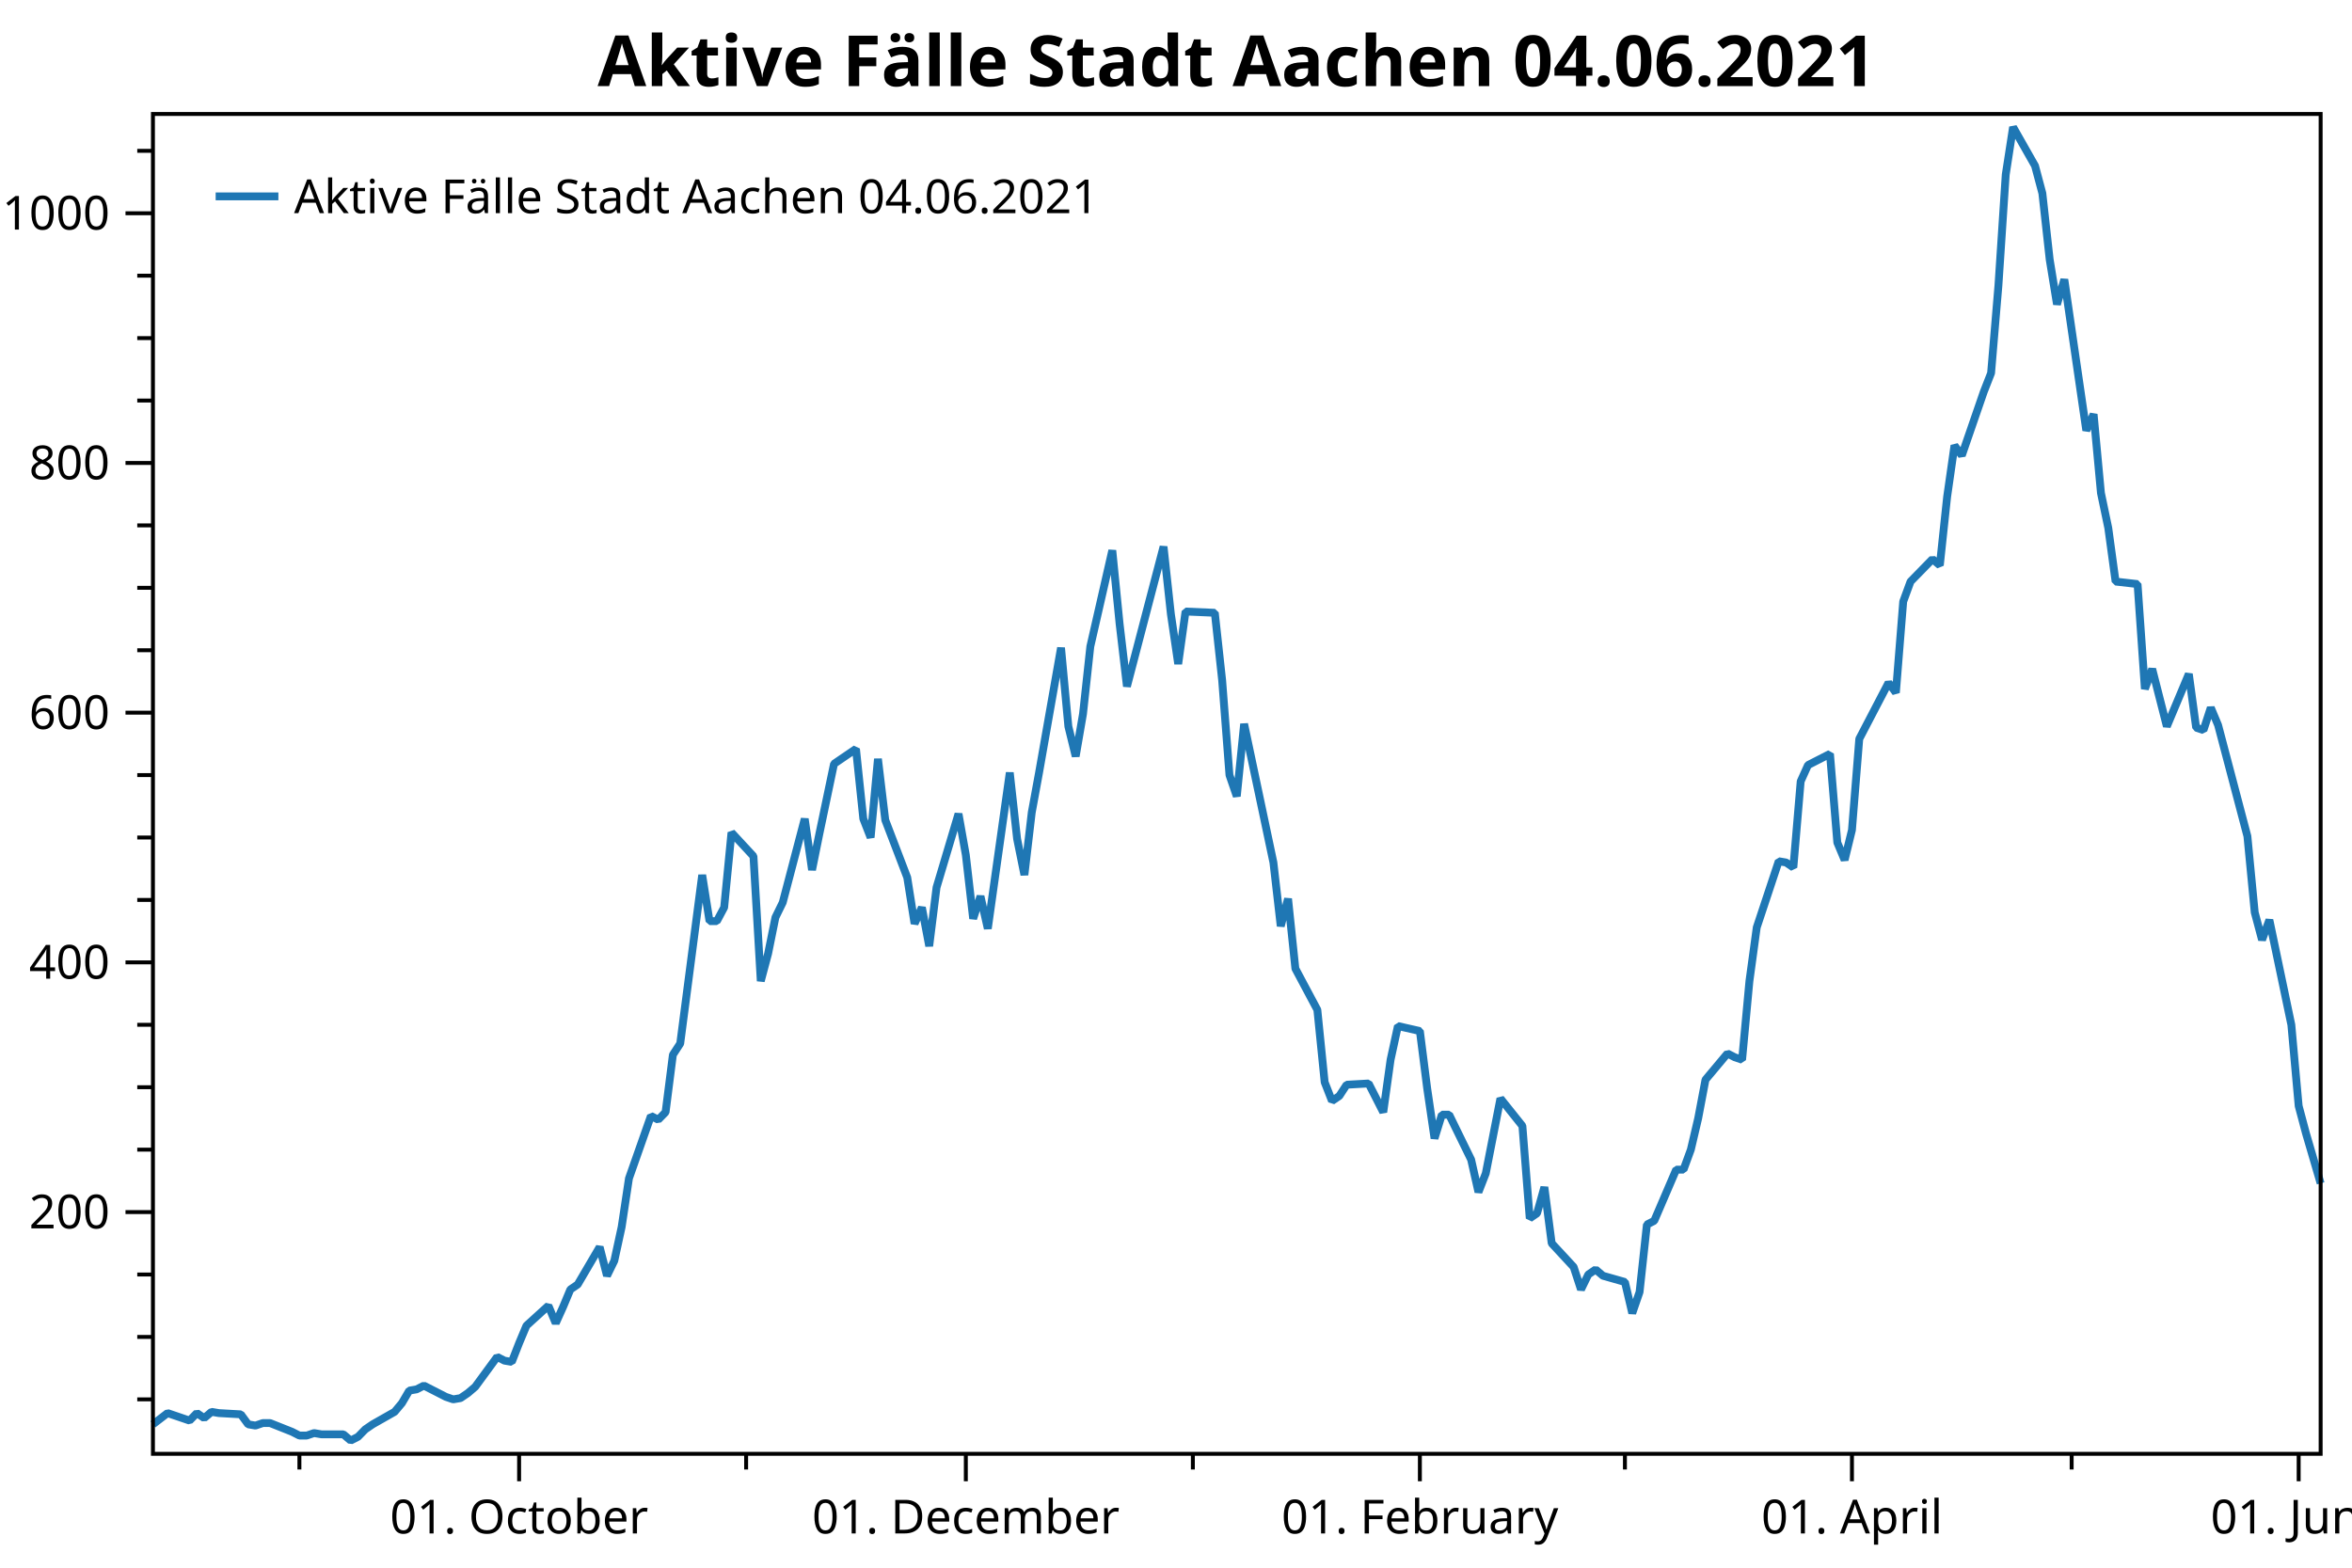
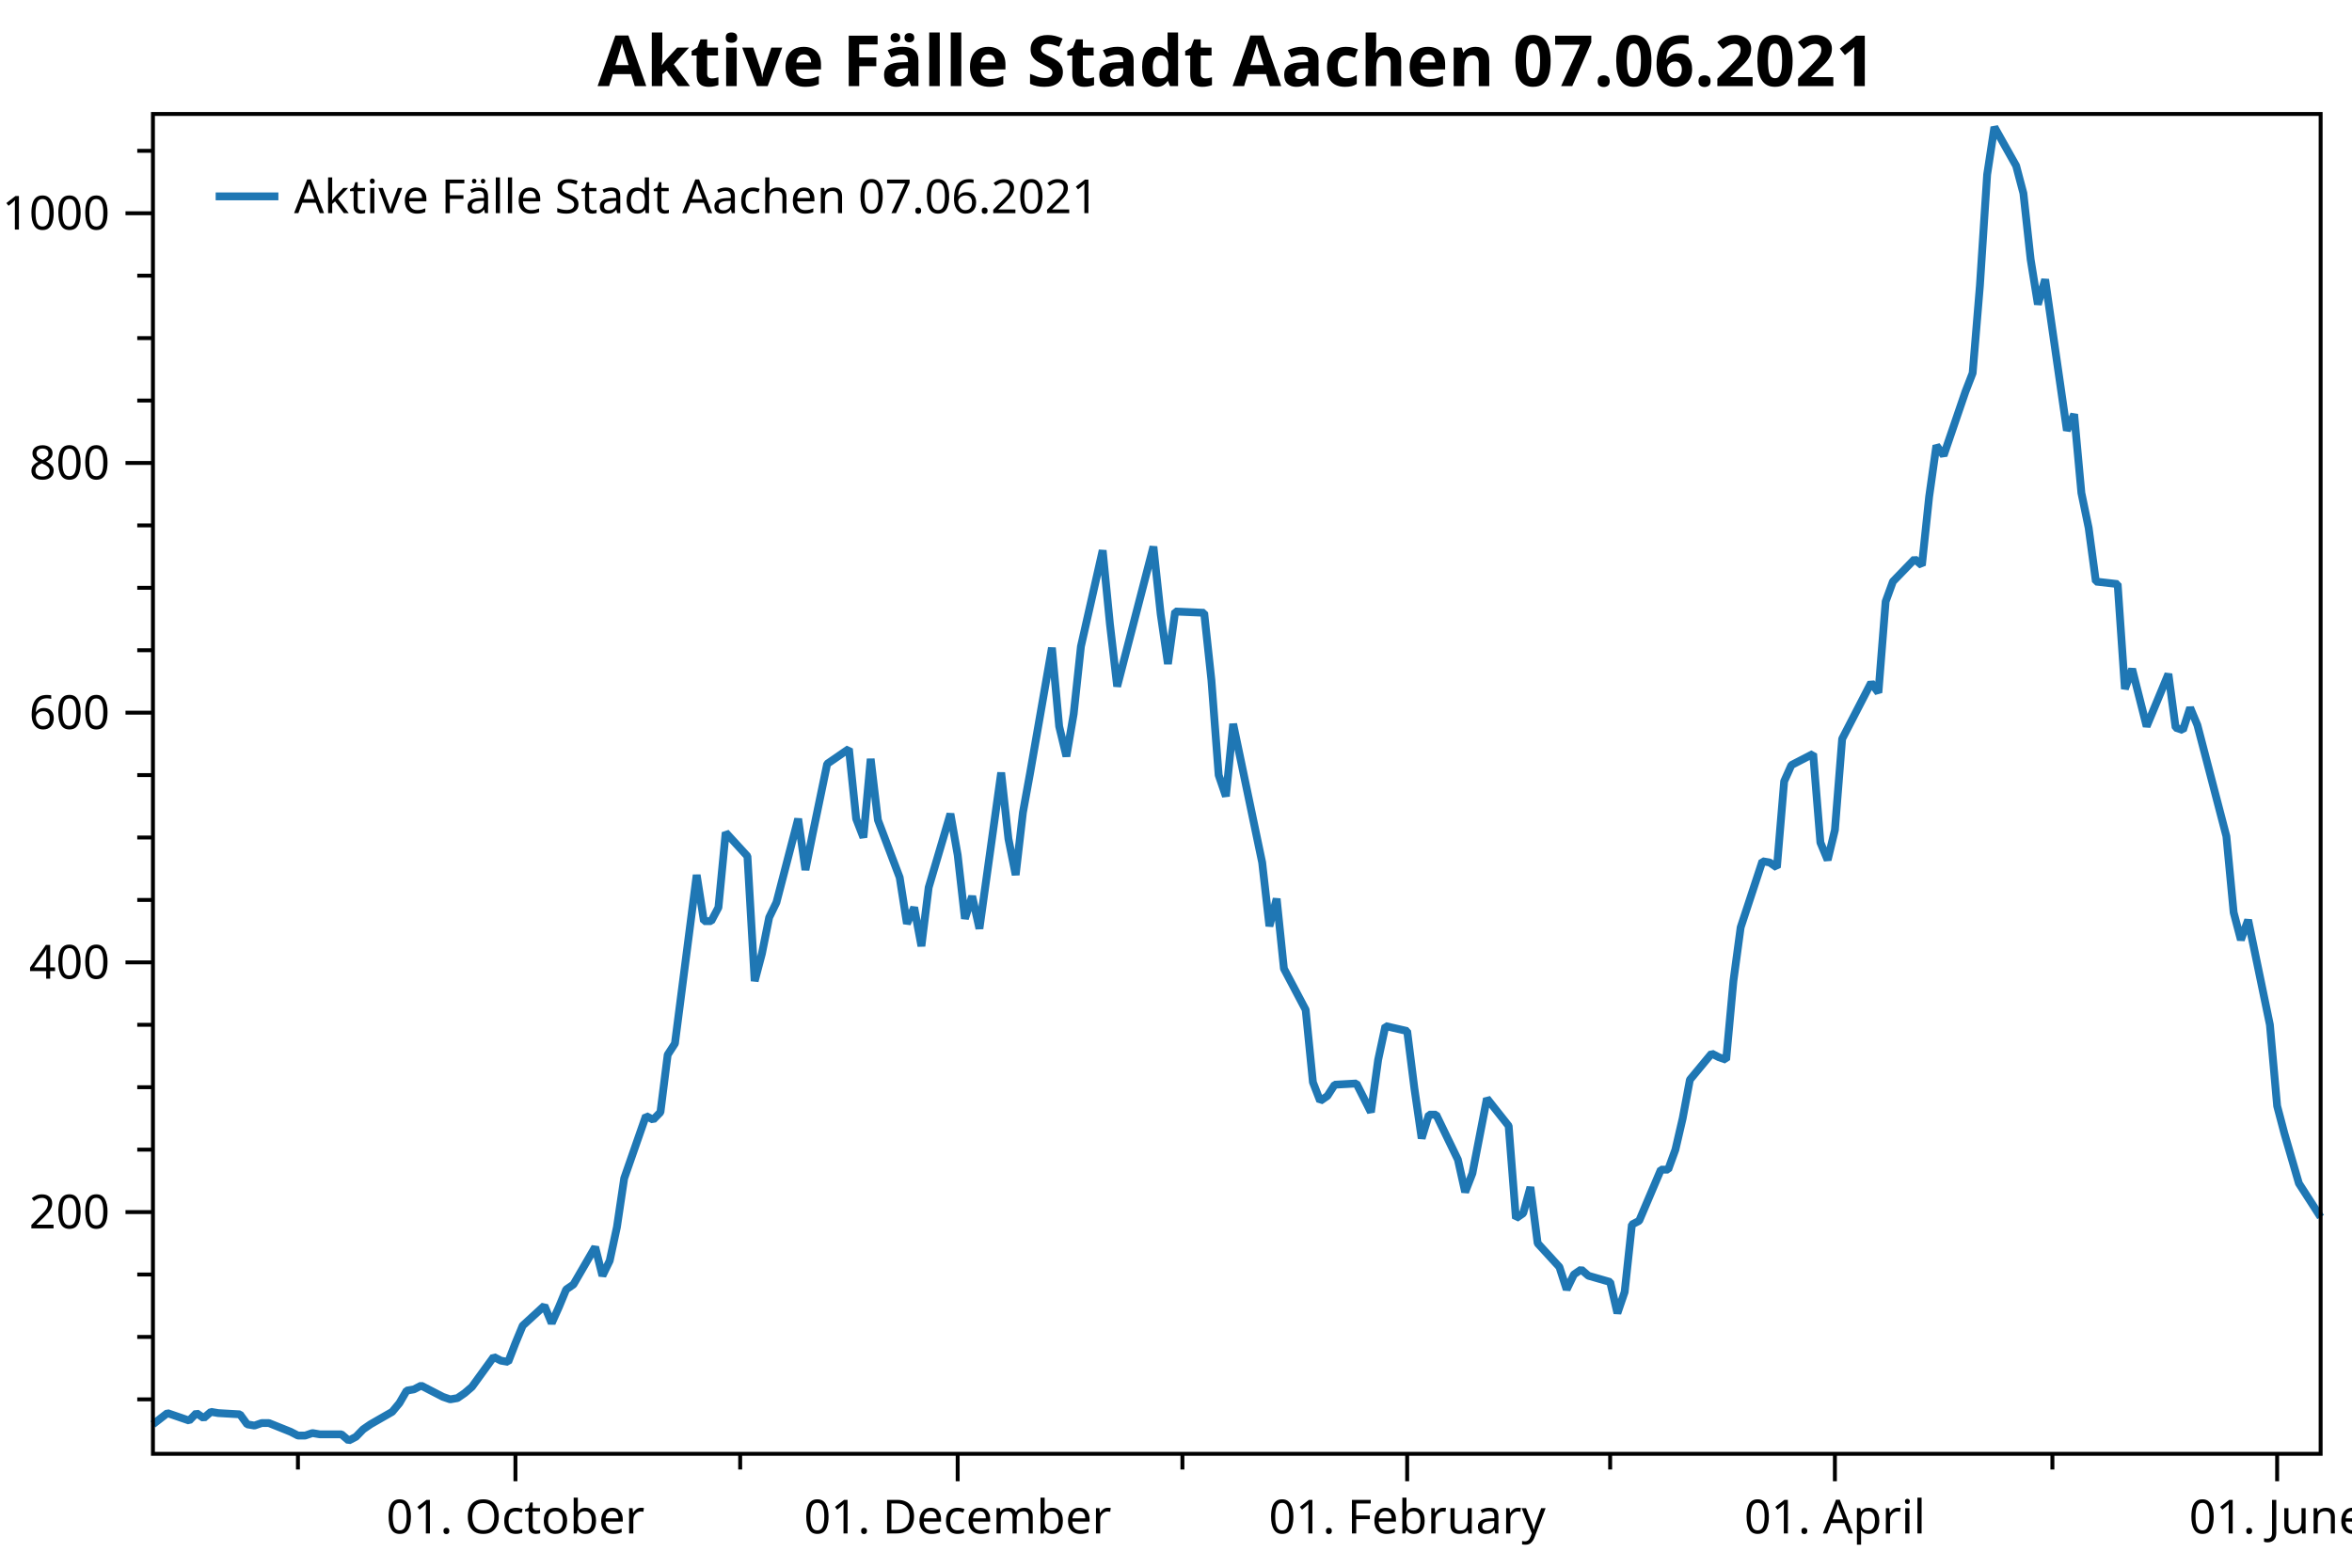
<svg xmlns="http://www.w3.org/2000/svg" width="600" height="400" version="1.1">
  <rect x="0" y="0" width="600" height="400" style="fill:rgb(255,255,255);stroke:none;" />
  <polyline points="39.016,357.05 35.016,357.05" style="fill:none;stroke:black;stroke-width:1" />
  <polyline points="39.016,341.121 35.016,341.121" style="fill:none;stroke:black;stroke-width:1" />
  <polyline points="39.016,325.193 35.016,325.193" style="fill:none;stroke:black;stroke-width:1" />
  <polyline points="39.016,293.336 35.016,293.336" style="fill:none;stroke:black;stroke-width:1" />
  <polyline points="39.016,277.408 35.016,277.408" style="fill:none;stroke:black;stroke-width:1" />
  <polyline points="39.016,261.48 35.016,261.48" style="fill:none;stroke:black;stroke-width:1" />
  <polyline points="39.016,229.623 35.016,229.623" style="fill:none;stroke:black;stroke-width:1" />
  <polyline points="39.016,213.695 35.016,213.695" style="fill:none;stroke:black;stroke-width:1" />
  <polyline points="39.016,197.767 35.016,197.767" style="fill:none;stroke:black;stroke-width:1" />
  <polyline points="39.016,165.91 35.016,165.91" style="fill:none;stroke:black;stroke-width:1" />
  <polyline points="39.016,149.982 35.016,149.982" style="fill:none;stroke:black;stroke-width:1" />
  <polyline points="39.016,134.053 35.016,134.053" style="fill:none;stroke:black;stroke-width:1" />
  <polyline points="39.016,102.197 35.016,102.197" style="fill:none;stroke:black;stroke-width:1" />
  <polyline points="39.016,86.269 35.016,86.269" style="fill:none;stroke:black;stroke-width:1" />
  <polyline points="39.016,70.34 35.016,70.34" style="fill:none;stroke:black;stroke-width:1" />
  <polyline points="39.016,38.484 35.016,38.484" style="fill:none;stroke:black;stroke-width:1" />
-   <polyline points="76.38,370.947 76.38,374.947" style="fill:none;stroke:black;stroke-width:1" />
-   <polyline points="190.339,370.947 190.339,374.947" style="fill:none;stroke:black;stroke-width:1" />
-   <polyline points="304.299,370.947 304.299,374.947" style="fill:none;stroke:black;stroke-width:1" />
-   <polyline points="414.522,370.947 414.522,374.947" style="fill:none;stroke:black;stroke-width:1" />
-   <polyline points="528.482,370.947 528.482,374.947" style="fill:none;stroke:black;stroke-width:1" />
+   <polyline points="76.005,370.947 76.005,374.947" style="fill:none;stroke:black;stroke-width:1" />
+   <polyline points="188.821,370.947 188.821,374.947" style="fill:none;stroke:black;stroke-width:1" />
+   <polyline points="301.637,370.947 301.637,374.947" style="fill:none;stroke:black;stroke-width:1" />
+   <polyline points="410.754,370.947 410.754,374.947" style="fill:none;stroke:black;stroke-width:1" />
+   <polyline points="523.571,370.947 523.571,374.947" style="fill:none;stroke:black;stroke-width:1" />
  <text dominant-baseline="middle" text-anchor="end" transform="translate(28.016,309.2646)" font-family="Segoe UI" font-size="12" font-weight="400" fill="black">200</text>
  <text dominant-baseline="middle" text-anchor="end" transform="translate(28.016,245.5514)" font-family="Segoe UI" font-size="12" font-weight="400" fill="black">400</text>
  <text dominant-baseline="middle" text-anchor="end" transform="translate(28.016,181.8382)" font-family="Segoe UI" font-size="12" font-weight="400" fill="black">600</text>
  <text dominant-baseline="middle" text-anchor="end" transform="translate(28.016,118.125)" font-family="Segoe UI" font-size="12" font-weight="400" fill="black">800</text>
  <text dominant-baseline="middle" text-anchor="end" transform="translate(28.016,54.4119)" font-family="Segoe UI" font-size="12" font-weight="400" fill="black">1000</text>
  <polyline points="39.016,309.265 32.016,309.265" style="fill:none;stroke:black;stroke-width:1" />
  <polyline points="39.016,245.551 32.016,245.551" style="fill:none;stroke:black;stroke-width:1" />
  <polyline points="39.016,181.838 32.016,181.838" style="fill:none;stroke:black;stroke-width:1" />
  <polyline points="39.016,118.125 32.016,118.125" style="fill:none;stroke:black;stroke-width:1" />
  <polyline points="39.016,54.412 32.016,54.412" style="fill:none;stroke:black;stroke-width:1" />
-   <text dominant-baseline="hanging" text-anchor="middle" transform="translate(132.4255,381.947)" font-family="Segoe UI" font-size="12" font-weight="400" fill="black">01. October</text>
-   <text dominant-baseline="hanging" text-anchor="middle" transform="translate(246.385,381.947)" font-family="Segoe UI" font-size="12" font-weight="400" fill="black">01. December</text>
-   <text dominant-baseline="hanging" text-anchor="middle" transform="translate(362.2127,381.947)" font-family="Segoe UI" font-size="12" font-weight="400" fill="black">01. February</text>
-   <text dominant-baseline="hanging" text-anchor="middle" transform="translate(472.4359,381.947)" font-family="Segoe UI" font-size="12" font-weight="400" fill="black">01. April</text>
-   <text dominant-baseline="hanging" text-anchor="middle" transform="translate(586.3954,381.947)" font-family="Segoe UI" font-size="12" font-weight="400" fill="black">01. June</text>
-   <polyline points="132.425,370.947 132.425,377.947" style="fill:none;stroke:black;stroke-width:1" />
-   <polyline points="246.385,370.947 246.385,377.947" style="fill:none;stroke:black;stroke-width:1" />
-   <polyline points="362.213,370.947 362.213,377.947" style="fill:none;stroke:black;stroke-width:1" />
-   <polyline points="472.436,370.947 472.436,377.947" style="fill:none;stroke:black;stroke-width:1" />
-   <polyline points="586.395,370.947 586.395,377.947" style="fill:none;stroke:black;stroke-width:1" />
-   <polyline points="39.016,363.421 42.752,360.554 48.357,362.465 50.225,360.554 52.093,361.828 53.962,360.235 55.83,360.554 61.434,360.872 63.303,363.421 65.171,363.739 67.039,363.102 68.907,363.102 74.512,365.332 76.38,366.288 78.248,366.288 80.116,365.651 81.984,365.969 87.589,365.969 89.457,367.562 91.325,366.606 93.194,364.695 95.062,363.421 100.666,360.235 102.534,358.005 104.403,354.82 106.271,354.501 108.139,353.545 113.744,356.412 115.612,357.05 117.48,356.731 119.348,355.457 121.216,353.864 126.821,346.218 128.689,347.174 130.557,347.493 132.425,342.714 134.294,338.254 139.898,333.157 141.766,337.617 143.635,333.476 145.503,329.016 147.371,327.741 152.976,318.185 154.844,325.512 156.712,321.689 158.58,313.087 160.448,300.663 166.053,284.735 167.921,285.691 169.789,283.779 171.657,269.125 173.526,266.258 179.13,223.252 180.998,235.039 182.867,235.039 184.735,231.535 186.603,212.421 192.208,218.473 194.076,250.33 195.944,243.321 197.812,234.083 199.68,230.26 205.285,208.916 207.153,221.977 209.021,212.739 212.758,194.899 218.362,191.077 220.23,208.916 222.099,213.695 223.967,193.625 225.835,209.235 231.44,223.889 233.308,235.676 235.176,231.535 237.044,241.41 238.912,226.438 244.517,207.642 246.385,218.155 248.253,234.402 250.121,228.667 251.99,236.95 257.594,197.129 259.462,214.013 261.33,223.252 263.199,207.323 265.067,197.129 270.671,165.273 272.54,185.343 274.408,192.988 276.276,182.157 278.144,164.954 283.749,140.425 285.617,159.22 287.485,175.148 296.826,139.469 298.694,156.672 300.562,169.414 302.431,156.034 309.903,156.353 311.772,173.555 313.64,197.767 315.508,203.182 317.376,184.705 324.849,220.066 326.717,236.313 328.585,229.305 330.454,247.144 336.058,257.657 337.926,276.134 339.795,280.912 341.663,279.638 343.531,276.771 349.135,276.452 352.872,283.779 354.74,270.4 356.608,261.798 362.213,263.072 364.081,277.727 365.949,290.469 367.817,284.416 369.685,284.416 375.29,295.885 377.158,304.168 379.026,299.389 380.895,289.832 382.763,280.275 388.367,287.284 390.236,310.857 392.104,309.583 393.972,302.893 395.84,317.229 401.445,323.281 403.313,329.016 405.181,325.193 407.049,323.919 408.918,325.512 414.522,327.104 416.39,335.068 418.258,329.653 420.127,312.45 421.995,311.495 427.599,298.433 429.467,298.433 431.336,293.336 433.204,285.372 435.072,275.497 440.677,268.807 442.545,269.762 444.413,270.4 446.281,250.33 448.149,236.632 453.754,219.748 455.622,220.066 457.49,221.34 459.359,199.359 461.227,195.218 466.831,192.351 468.7,214.969 470.568,219.429 472.436,211.783 474.304,188.528 481.777,174.193 483.645,176.741 485.513,153.486 487.381,148.389 492.986,142.655 494.854,144.248 496.722,126.726 498.591,113.665 500.459,116.214 506.063,99.967 507.932,95.188 509.8,72.889 511.668,44.536 513.536,32.431 519.141,42.306 521.009,49.315 522.877,66.199 524.745,77.667 526.613,71.296 532.218,109.842 534.086,105.701 535.954,125.771 537.822,134.69 539.691,148.389 545.295,149.026 547.163,175.786 549.032,170.688 552.768,185.343 558.373,171.963 560.241,185.661 562.109,186.298 563.977,180.564 565.845,185.024 573.318,213.376 575.186,232.809 577.054,239.817 578.923,234.72 584.527,261.48 586.395,282.187 588.264,289.195 592,301.938" style="fill:none;stroke:rgb(31,119,180);stroke-width:2;stroke-linejoin:bevel" />
-   <text dominant-baseline="hanging" text-anchor="middle" transform="translate(315.508,8)" font-family="Segoe UI" font-size="18" font-weight="700" fill="black">Aktive Fälle Stadt Aachen 04.06.2021</text>
+   <text dominant-baseline="hanging" text-anchor="middle" transform="translate(131.4882,381.947)" font-family="Segoe UI" font-size="12" font-weight="400" fill="black">01. October</text>
+   <text dominant-baseline="hanging" text-anchor="middle" transform="translate(244.3044,381.947)" font-family="Segoe UI" font-size="12" font-weight="400" fill="black">01. December</text>
+   <text dominant-baseline="hanging" text-anchor="middle" transform="translate(358.97,381.947)" font-family="Segoe UI" font-size="12" font-weight="400" fill="black">01. February</text>
+   <text dominant-baseline="hanging" text-anchor="middle" transform="translate(468.0872,381.947)" font-family="Segoe UI" font-size="12" font-weight="400" fill="black">01. April</text>
+   <text dominant-baseline="hanging" text-anchor="middle" transform="translate(580.9033,381.947)" font-family="Segoe UI" font-size="12" font-weight="400" fill="black">01. June</text>
+   <polyline points="131.488,370.947 131.488,377.947" style="fill:none;stroke:black;stroke-width:1" />
+   <polyline points="244.304,370.947 244.304,377.947" style="fill:none;stroke:black;stroke-width:1" />
+   <polyline points="358.97,370.947 358.97,377.947" style="fill:none;stroke:black;stroke-width:1" />
+   <polyline points="468.087,370.947 468.087,377.947" style="fill:none;stroke:black;stroke-width:1" />
+   <polyline points="580.903,370.947 580.903,377.947" style="fill:none;stroke:black;stroke-width:1" />
+   <polyline points="39.016,363.421 42.715,360.554 48.263,362.465 50.113,360.554 51.962,361.828 53.812,360.235 55.661,360.554 61.209,360.872 63.059,363.421 64.908,363.739 66.758,363.102 68.607,363.102 74.156,365.332 76.005,366.288 77.854,366.288 79.704,365.651 81.553,365.969 87.102,365.969 88.951,367.562 90.8,366.606 92.65,364.695 94.499,363.421 100.048,360.235 101.897,358.005 103.747,354.82 105.596,354.501 107.445,353.545 112.994,356.412 114.843,357.05 116.693,356.731 118.542,355.457 120.392,353.864 125.94,346.218 127.789,347.174 129.639,347.493 131.488,342.714 133.338,338.254 138.886,333.157 140.736,337.617 142.585,333.476 144.434,329.016 146.284,327.741 151.832,318.185 153.682,325.512 155.531,321.689 157.381,313.087 159.23,300.663 164.778,284.735 166.628,285.691 168.477,283.779 170.327,269.125 172.176,266.258 177.724,223.252 179.574,235.039 181.423,235.039 183.273,231.535 185.122,212.421 190.671,218.473 192.52,250.33 194.369,243.321 196.219,234.083 198.068,230.26 203.617,208.916 205.466,221.977 207.315,212.739 211.014,194.899 216.563,191.077 218.412,208.916 220.262,213.695 222.111,193.625 223.96,209.235 229.509,223.889 231.358,235.676 233.208,231.535 235.057,241.41 236.907,226.438 242.455,207.642 244.304,218.155 246.154,234.402 248.003,228.667 249.853,236.95 255.401,197.129 257.25,214.013 259.1,223.252 260.949,207.323 262.799,197.129 268.347,165.273 270.197,185.343 272.046,192.988 273.896,182.157 275.745,164.954 281.293,140.425 283.143,159.22 284.992,175.148 294.239,139.469 296.089,156.672 297.938,169.414 299.788,156.034 307.185,156.353 309.035,173.555 310.884,197.767 312.734,203.182 314.583,184.705 321.981,220.066 323.83,236.313 325.68,229.305 327.529,247.144 333.078,257.657 334.927,276.134 336.777,280.912 338.626,279.638 340.476,276.771 346.024,276.452 349.723,283.779 351.572,270.4 353.422,261.798 358.97,263.072 360.819,277.727 362.669,290.469 364.518,284.416 366.368,284.416 371.916,295.885 373.765,304.168 375.615,299.389 377.464,289.832 379.314,280.275 384.862,287.284 386.712,310.857 388.561,309.583 390.411,302.893 392.26,317.229 397.808,323.281 399.658,329.016 401.507,325.193 403.357,323.919 405.206,325.512 410.754,327.104 412.604,335.068 414.453,329.653 416.303,312.45 418.152,311.495 423.7,298.433 425.55,298.433 427.399,293.336 429.249,285.372 431.098,275.497 436.647,268.807 438.496,269.762 440.346,270.4 442.195,250.33 444.044,236.632 449.593,219.748 451.442,220.066 453.292,221.34 455.141,199.359 456.99,195.218 462.539,192.351 464.388,214.969 466.238,219.429 468.087,211.783 469.937,188.528 477.334,174.193 479.184,176.741 481.033,153.486 482.883,148.389 488.431,142.655 490.281,144.248 492.13,126.726 493.979,113.665 495.829,116.214 501.377,99.967 503.227,95.188 505.076,72.889 506.925,44.536 508.775,32.431 514.323,42.306 516.173,49.315 518.022,66.199 519.872,77.667 521.721,71.296 527.269,109.842 529.119,105.701 530.968,125.771 532.818,134.69 534.667,148.389 540.216,149.026 542.065,175.786 543.914,170.688 547.613,185.343 553.162,171.963 555.011,185.661 556.861,186.298 558.71,180.564 560.559,185.024 567.957,213.376 569.807,232.809 571.656,239.817 573.506,234.72 579.054,261.48 580.903,282.187 582.753,289.195 586.452,301.938 592,310.539" style="fill:none;stroke:rgb(31,119,180);stroke-width:2;stroke-linejoin:bevel" />
+   <text dominant-baseline="hanging" text-anchor="middle" transform="translate(315.508,8)" font-family="Segoe UI" font-size="18" font-weight="700" fill="black">Aktive Fälle Stadt Aachen 07.06.2021</text>
  <polygon points="39.016,29.079 592,29.079 592,370.947 39.016,370.947" style="fill:none;stroke:black;stroke-width:1" />
  <polygon points="47.016,37.08 233.487,37.08 233.487,63.133 47.016,63.133" style="fill:none;stroke:none;" />
-   <text dominant-baseline="hanging" text-anchor="start" transform="translate(75.016,45.0795)" font-family="Segoe UI" font-size="12" font-weight="400" fill="black">Aktive Fälle Stadt Aachen 04.06.2021</text>
+   <text dominant-baseline="hanging" text-anchor="start" transform="translate(75.016,45.0795)" font-family="Segoe UI" font-size="12" font-weight="400" fill="black">Aktive Fälle Stadt Aachen 07.06.2021</text>
  <polyline points="55.016,50.106 71.016,50.106" style="fill:none;stroke:rgb(31,119,180);stroke-width:2" />
</svg>
